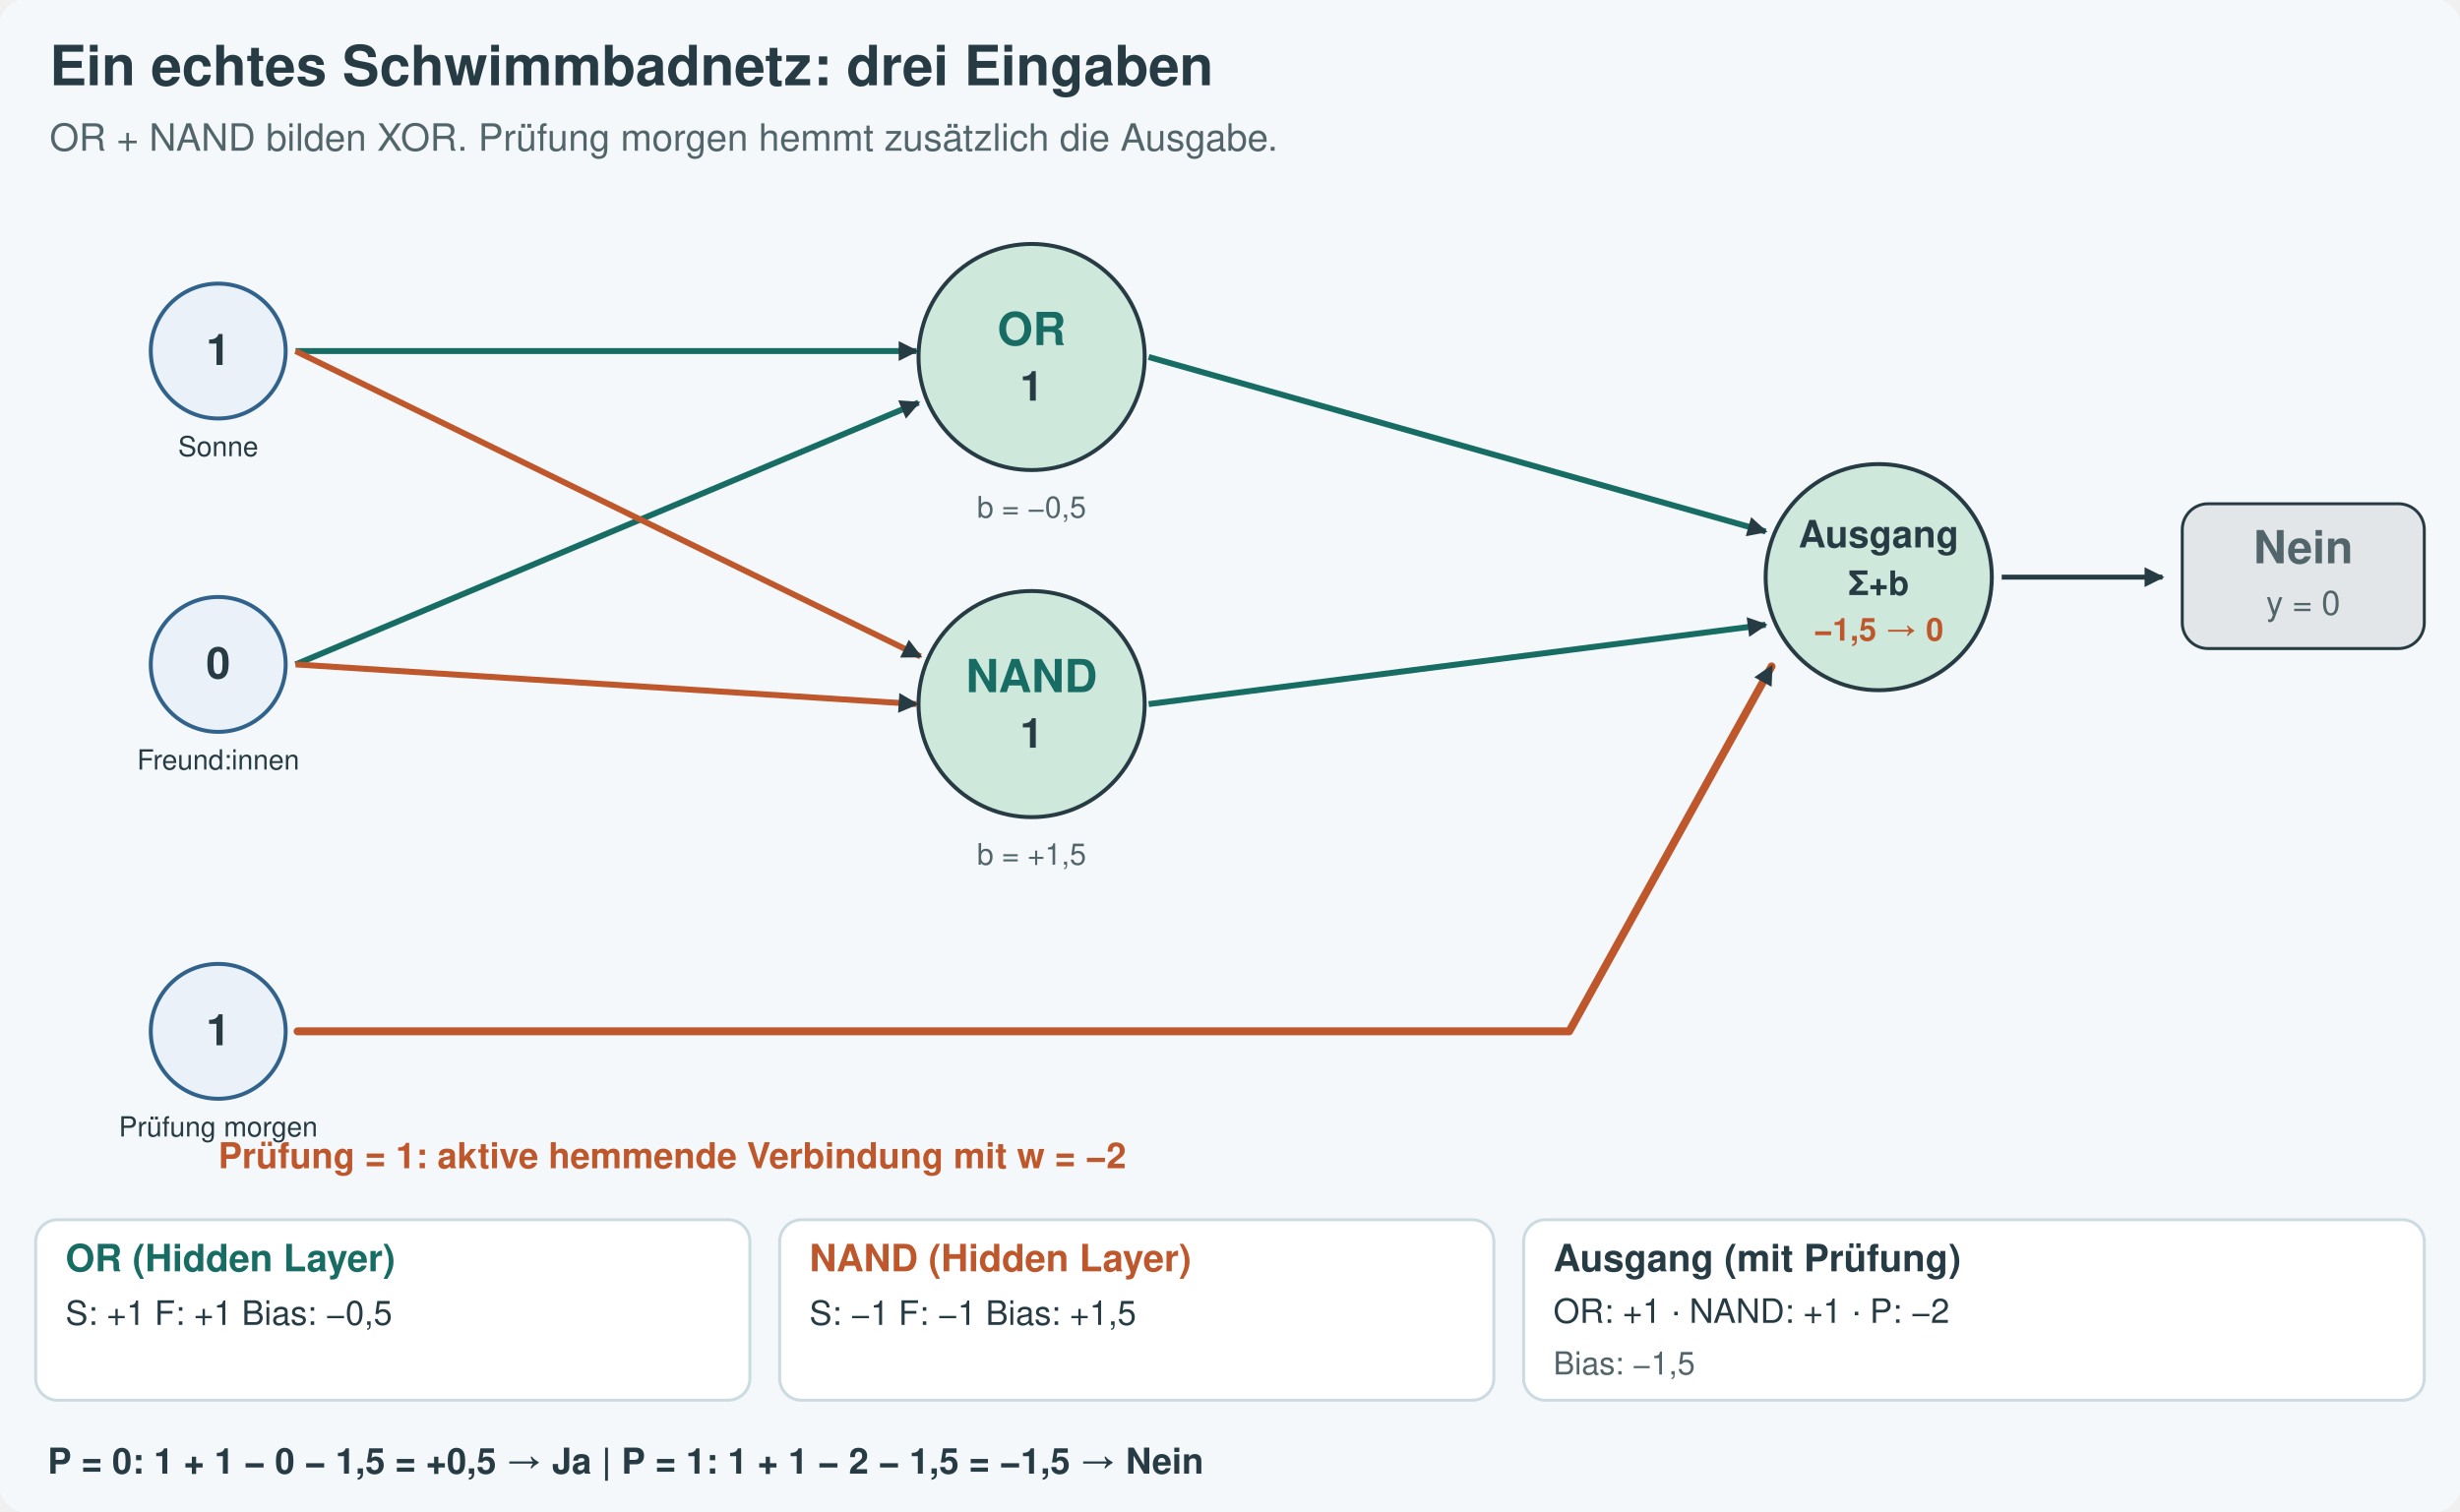
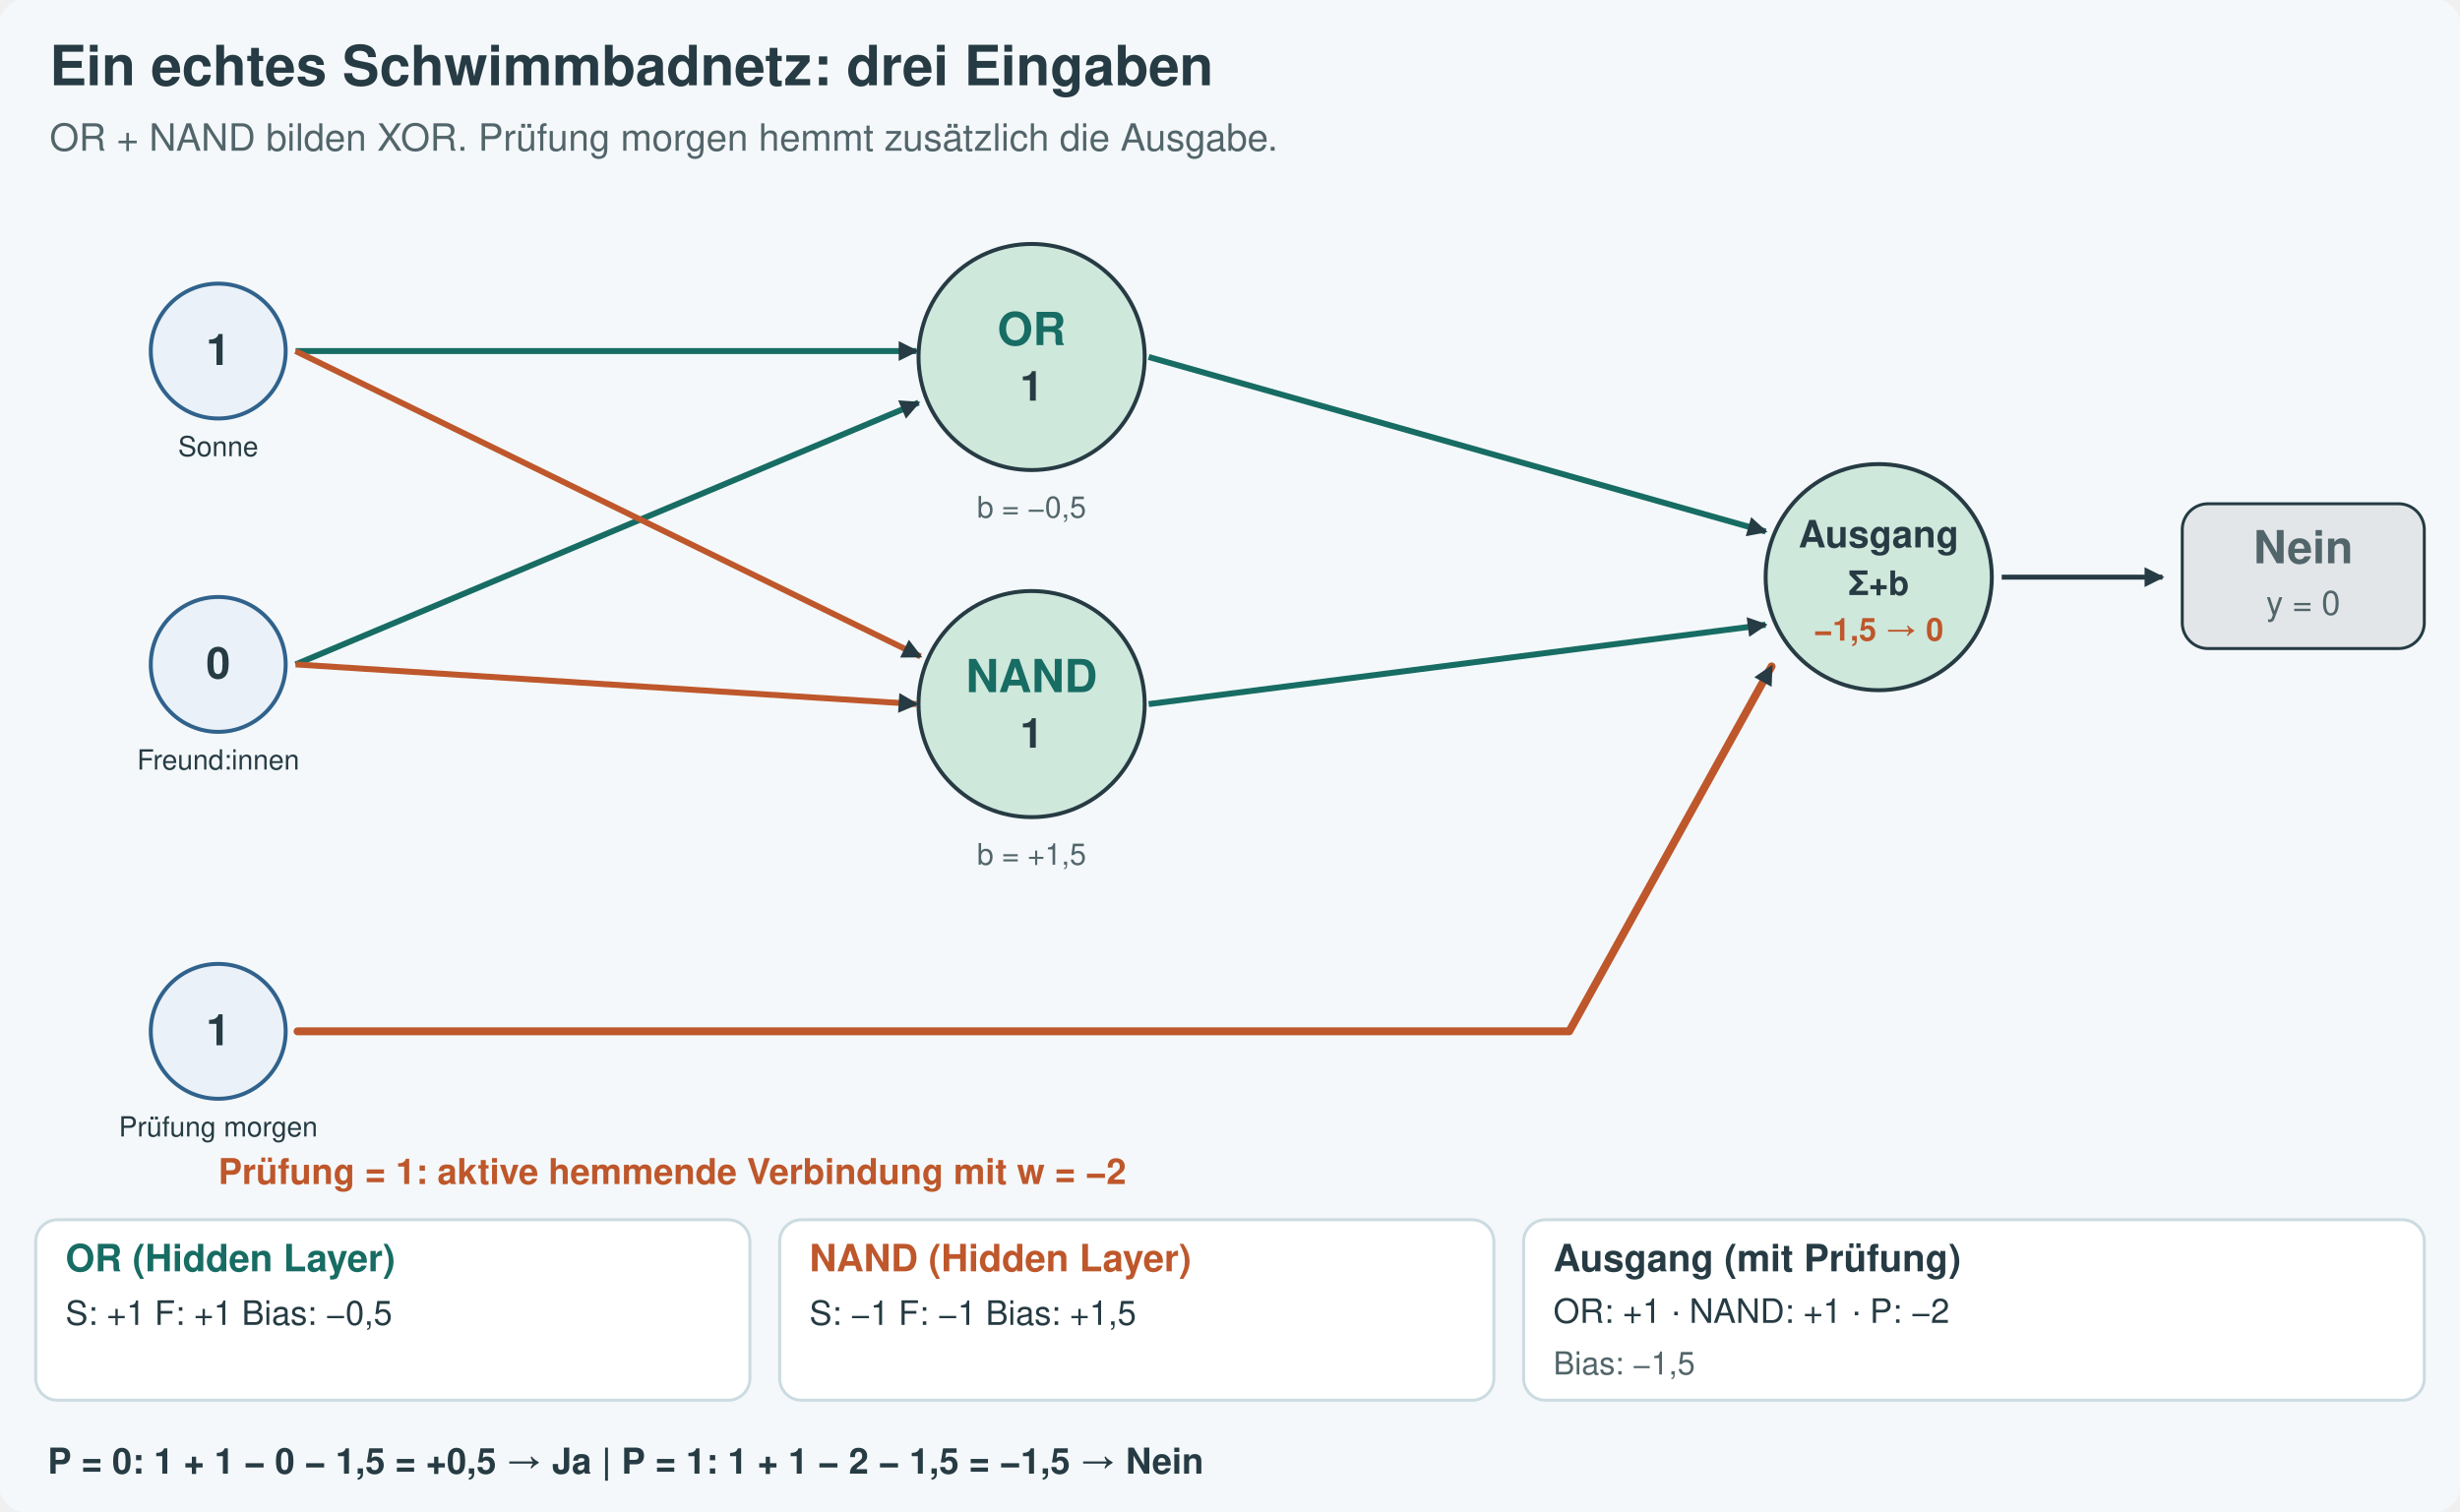
<svg xmlns="http://www.w3.org/2000/svg" width="1240" height="762" viewBox="0 0 1240 762" font-family="Helvetica,Arial,sans-serif" role="img" aria-labelledby="title description">
  <defs>
    <marker id="arr" markerUnits="userSpaceOnUse" viewBox="0 0 10 10" refX="9" refY="5" markerWidth="10" markerHeight="10" orient="auto">
      <path d="M0,0 L10,5 L0,10 z" fill="#263b43" />
    </marker>
  </defs>
  <rect x="0" y="0" width="1240" height="762" rx="14" fill="#f4f8fa" stroke="#f4f8fa" stroke-width="1.5" />
  <text x="25" y="43" font-size="28" fill="#263b43" font-weight="700" text-anchor="start">Ein echtes Schwimmbadnetz: drei Eingaben</text>
  <text x="25" y="76" font-size="19" fill="#52656a" font-weight="400" text-anchor="start">OR + NAND bilden XOR. Prüfung morgen hemmt zusätzlich die Ausgabe.</text>
  <line x1="149" y1="177" x2="462" y2="177" fill="none" stroke="#176c63" stroke-width="3" marker-end="url(#arr)" />
  <line x1="149" y1="335" x2="463" y2="203" fill="none" stroke="#176c63" stroke-width="3" marker-end="url(#arr)" />
  <line x1="149" y1="177" x2="464" y2="331" fill="none" stroke="#be572b" stroke-width="3" marker-end="url(#arr)" />
  <line x1="149" y1="335" x2="462" y2="355" fill="none" stroke="#be572b" stroke-width="3" marker-end="url(#arr)" />
  <line x1="579" y1="180" x2="890" y2="268" fill="none" stroke="#176c63" stroke-width="3" marker-end="url(#arr)" />
  <line x1="579" y1="355" x2="890" y2="315" fill="none" stroke="#176c63" stroke-width="3" marker-end="url(#arr)" />
  <path d="M 150 520 L 791 520 L 893 336" fill="none" stroke="#be572b" stroke-width="4" stroke-linejoin="round" stroke-linecap="round" marker-end="url(#arr)" />
  <circle cx="110" cy="177" r="34" fill="#eaf1f8" stroke="#30628c" stroke-width="2" />
  <text x="110" y="184" font-size="22" fill="#263b43" font-weight="700" text-anchor="middle">1</text>
  <text x="110" y="230" font-size="14" fill="#263b43" font-weight="400" text-anchor="middle">Sonne</text>
  <circle cx="110" cy="335" r="34" fill="#eaf1f8" stroke="#30628c" stroke-width="2" />
  <text x="110" y="342" font-size="22" fill="#263b43" font-weight="700" text-anchor="middle">0</text>
  <text x="110" y="388" font-size="14" fill="#263b43" font-weight="400" text-anchor="middle">Freund:innen</text>
  <circle cx="110" cy="520" r="34" fill="#eaf1f8" stroke="#30628c" stroke-width="2" />
  <text x="110" y="527" font-size="22" fill="#263b43" font-weight="700" text-anchor="middle">1</text>
  <text x="110" y="573" font-size="14" fill="#263b43" font-weight="400" text-anchor="middle">Prüfung morgen</text>
  <circle cx="520" cy="180" r="57" fill="#cfe8dc" stroke="#263b43" stroke-width="2" />
  <text x="520" y="174" font-size="23" fill="#176c63" font-weight="700" text-anchor="middle">OR</text>
  <text x="520" y="202" font-size="21" fill="#263b43" font-weight="700" text-anchor="middle">1</text>
  <text x="520" y="261" font-size="15" fill="#52656a" font-weight="400" text-anchor="middle">b = −0,5</text>
  <circle cx="520" cy="355" r="57" fill="#cfe8dc" stroke="#263b43" stroke-width="2" />
  <text x="520" y="349" font-size="23" fill="#176c63" font-weight="700" text-anchor="middle">NAND</text>
  <text x="520" y="377" font-size="21" fill="#263b43" font-weight="700" text-anchor="middle">1</text>
  <text x="520" y="436" font-size="15" fill="#52656a" font-weight="400" text-anchor="middle">b = +1,5</text>
  <circle cx="947" cy="291" r="57" fill="#cfe8dc" stroke="#263b43" stroke-width="2" />
  <text x="947" y="276" font-size="19" fill="#263b43" font-weight="700" text-anchor="middle">Ausgang</text>
  <text x="947" y="300" font-size="17" fill="#263b43" font-weight="700" text-anchor="middle">Σ+b</text>
  <text x="947" y="323" font-size="16" fill="#be572b" font-weight="700" text-anchor="middle">−1,5 → 0</text>
  <line x1="1009" y1="291" x2="1090" y2="291" fill="none" stroke="#263b43" stroke-width="2.5" marker-end="url(#arr)" />
  <rect x="1100" y="254" width="122" height="73" rx="13" fill="#e3e6e8" stroke="#263b43" stroke-width="1.5" />
  <text x="1161" y="284" font-size="23" fill="#52656a" font-weight="700" text-anchor="middle">Nein</text>
  <text x="1161" y="310" font-size="17" fill="#52656a" font-weight="400" text-anchor="middle">y = 0</text>
-   <text x="110" y="589" font-size="18" fill="#be572b" font-weight="700" text-anchor="start">Prüfung = 1: aktive hemmende Verbindung mit w = −2</text>
+   <text x="110" y="597" font-size="18" fill="#be572b" font-weight="700" text-anchor="start">Prüfung = 1: aktive hemmende Verbindung mit w = −2</text>
  <rect x="18" y="615" width="360" height="91" rx="11" fill="#fff" stroke="#cbdbe1" stroke-width="1.5" />
  <rect x="393" y="615" width="360" height="91" rx="11" fill="#fff" stroke="#cbdbe1" stroke-width="1.5" />
  <rect x="768" y="615" width="454" height="91" rx="11" fill="#fff" stroke="#cbdbe1" stroke-width="1.5" />
  <text x="33" y="641" font-size="19" fill="#176c63" font-weight="700" text-anchor="start">OR (Hidden Layer)</text>
  <text x="33" y="668" font-size="17" fill="#263b43" font-weight="400" text-anchor="start">S: +1   F: +1   Bias: −0,5</text>
  <text x="408" y="641" font-size="19" fill="#be572b" font-weight="700" text-anchor="start">NAND (Hidden Layer)</text>
  <text x="408" y="668" font-size="17" fill="#263b43" font-weight="400" text-anchor="start">S: −1   F: −1   Bias: +1,5</text>
  <text x="783" y="641" font-size="19" fill="#263b43" font-weight="700" text-anchor="start">Ausgang (mit Prüfung)</text>
  <text x="783" y="667" font-size="17" fill="#263b43" font-weight="400" text-anchor="start">OR: +1 · NAND: +1 · P: −2</text>
  <text x="783" y="693" font-size="16" fill="#52656a" font-weight="400" text-anchor="start">Bias: −1,5</text>
  <text x="24" y="743" font-size="18" fill="#263b43" font-weight="700" text-anchor="start">P = 0: 1 + 1 − 0 − 1,5 = +0,5 → Ja     |     P = 1: 1 + 1 − 2 − 1,5 = −1,5 → Nein</text>
</svg>
